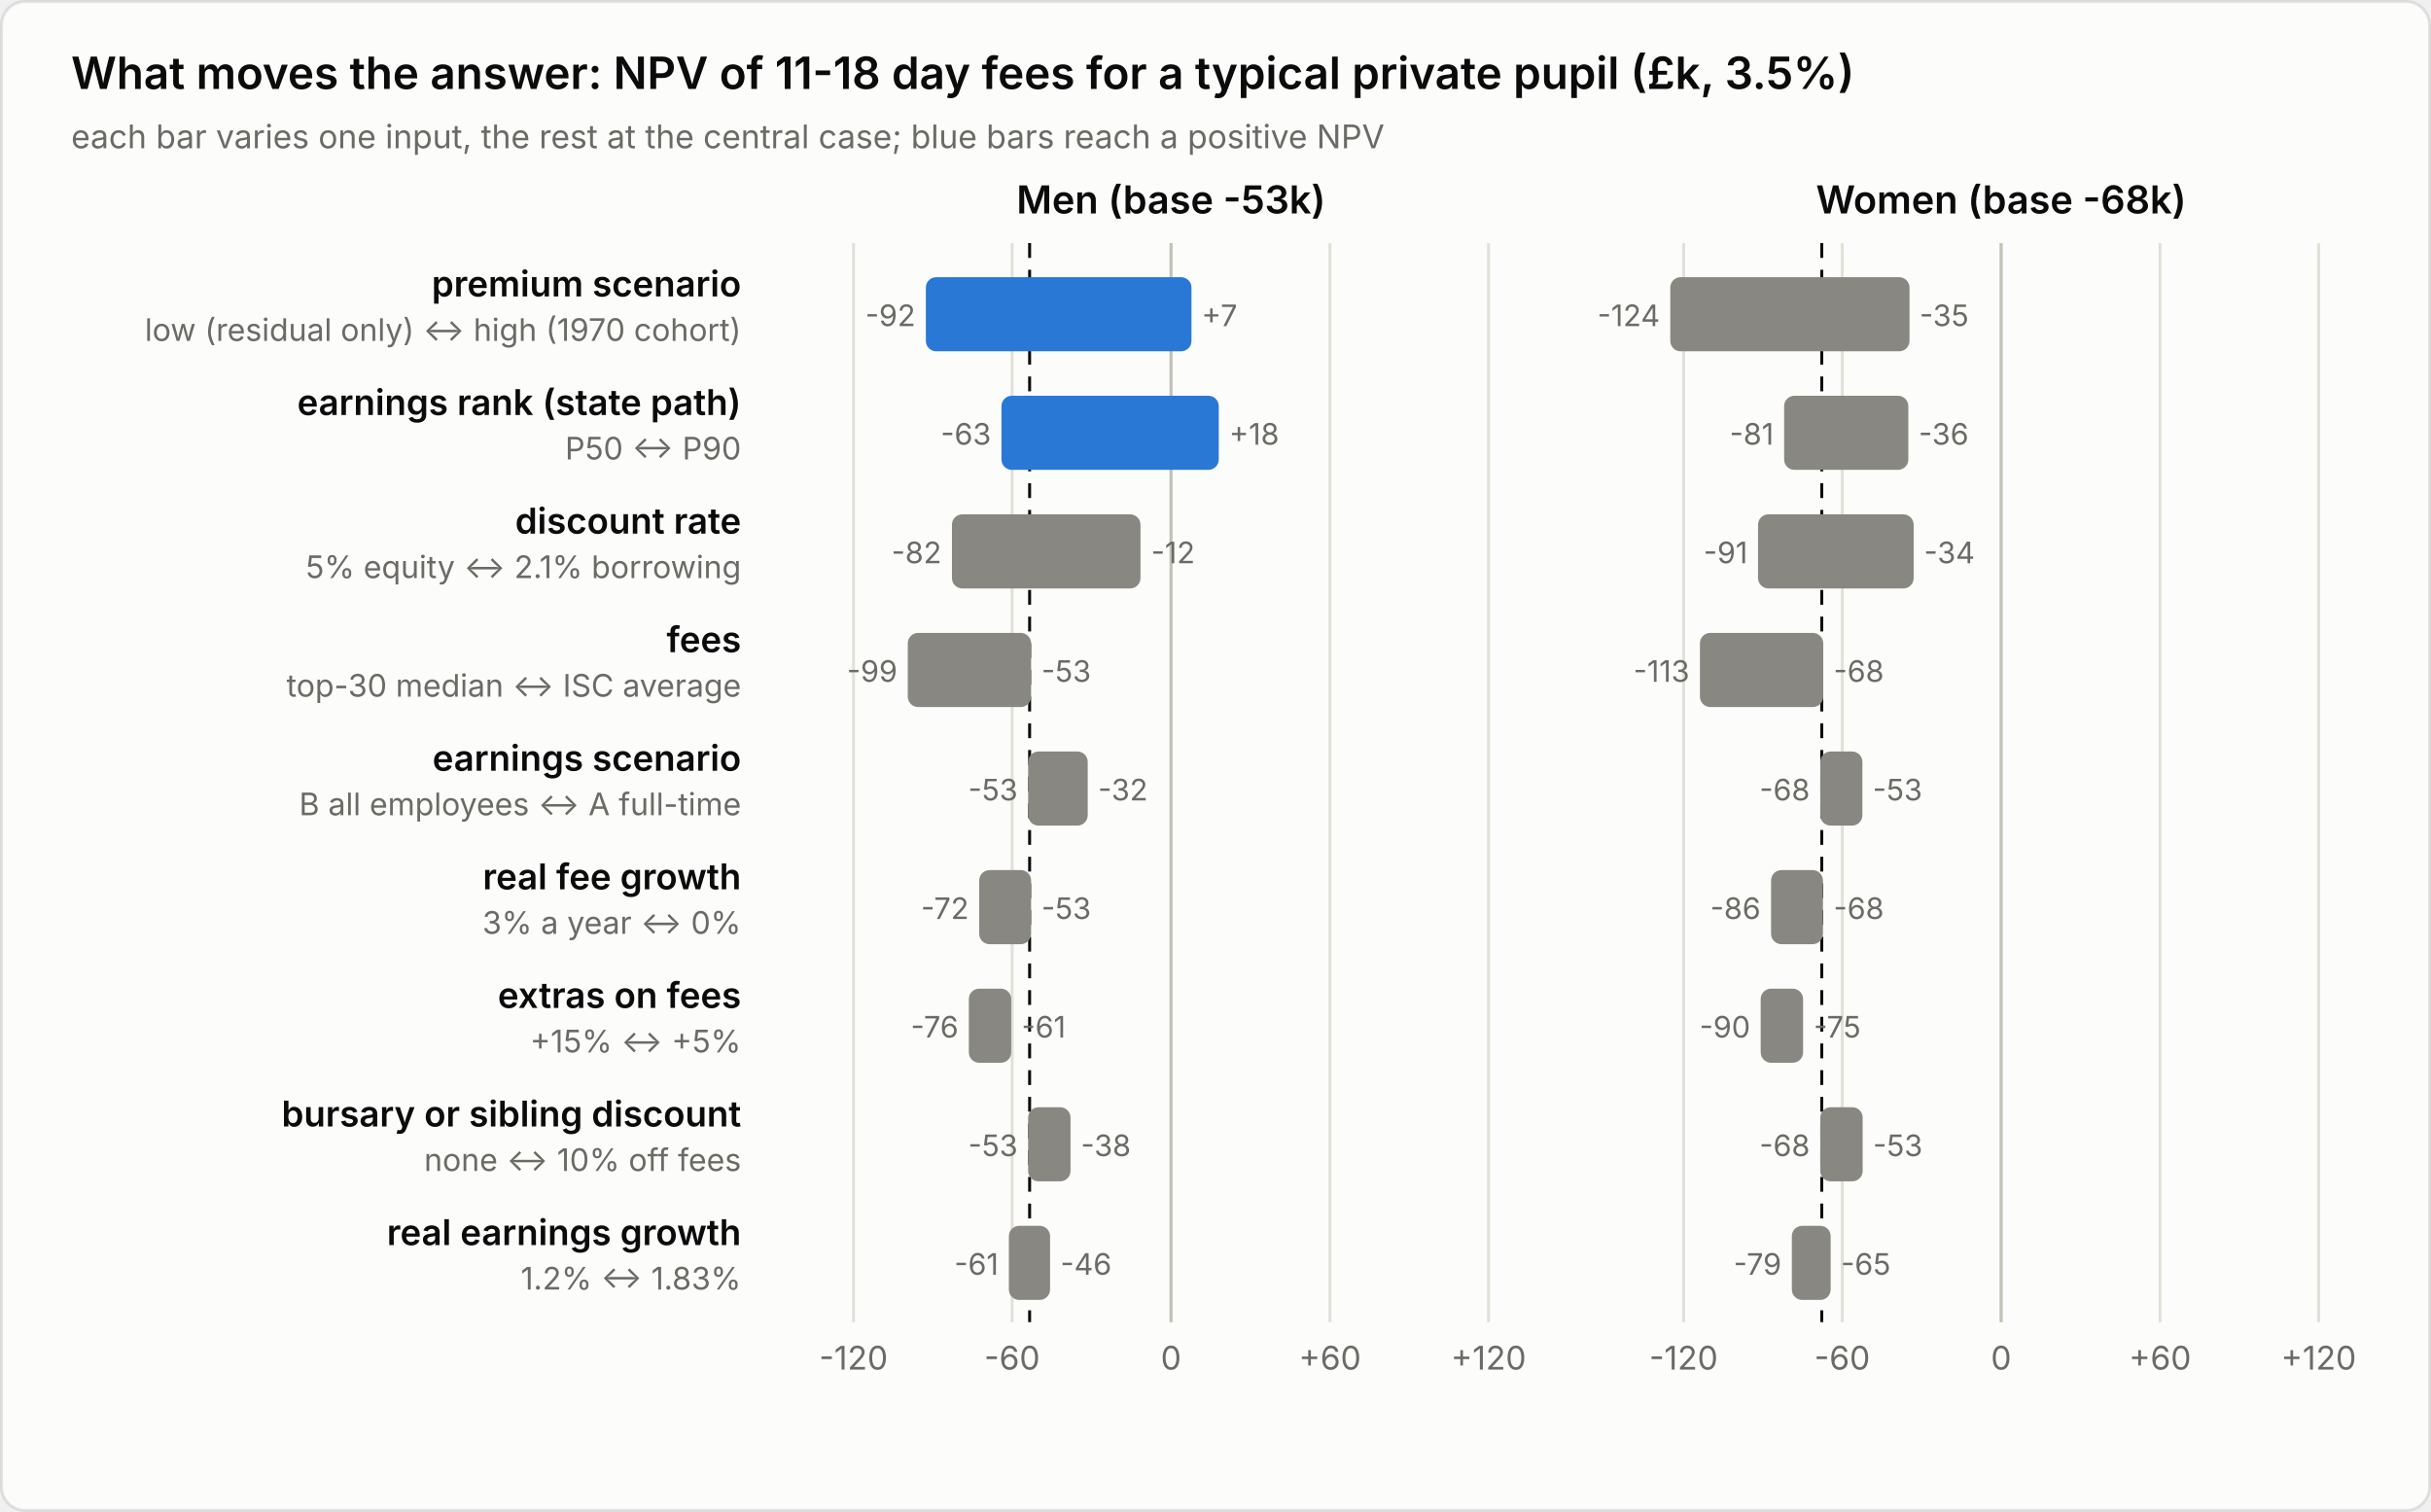
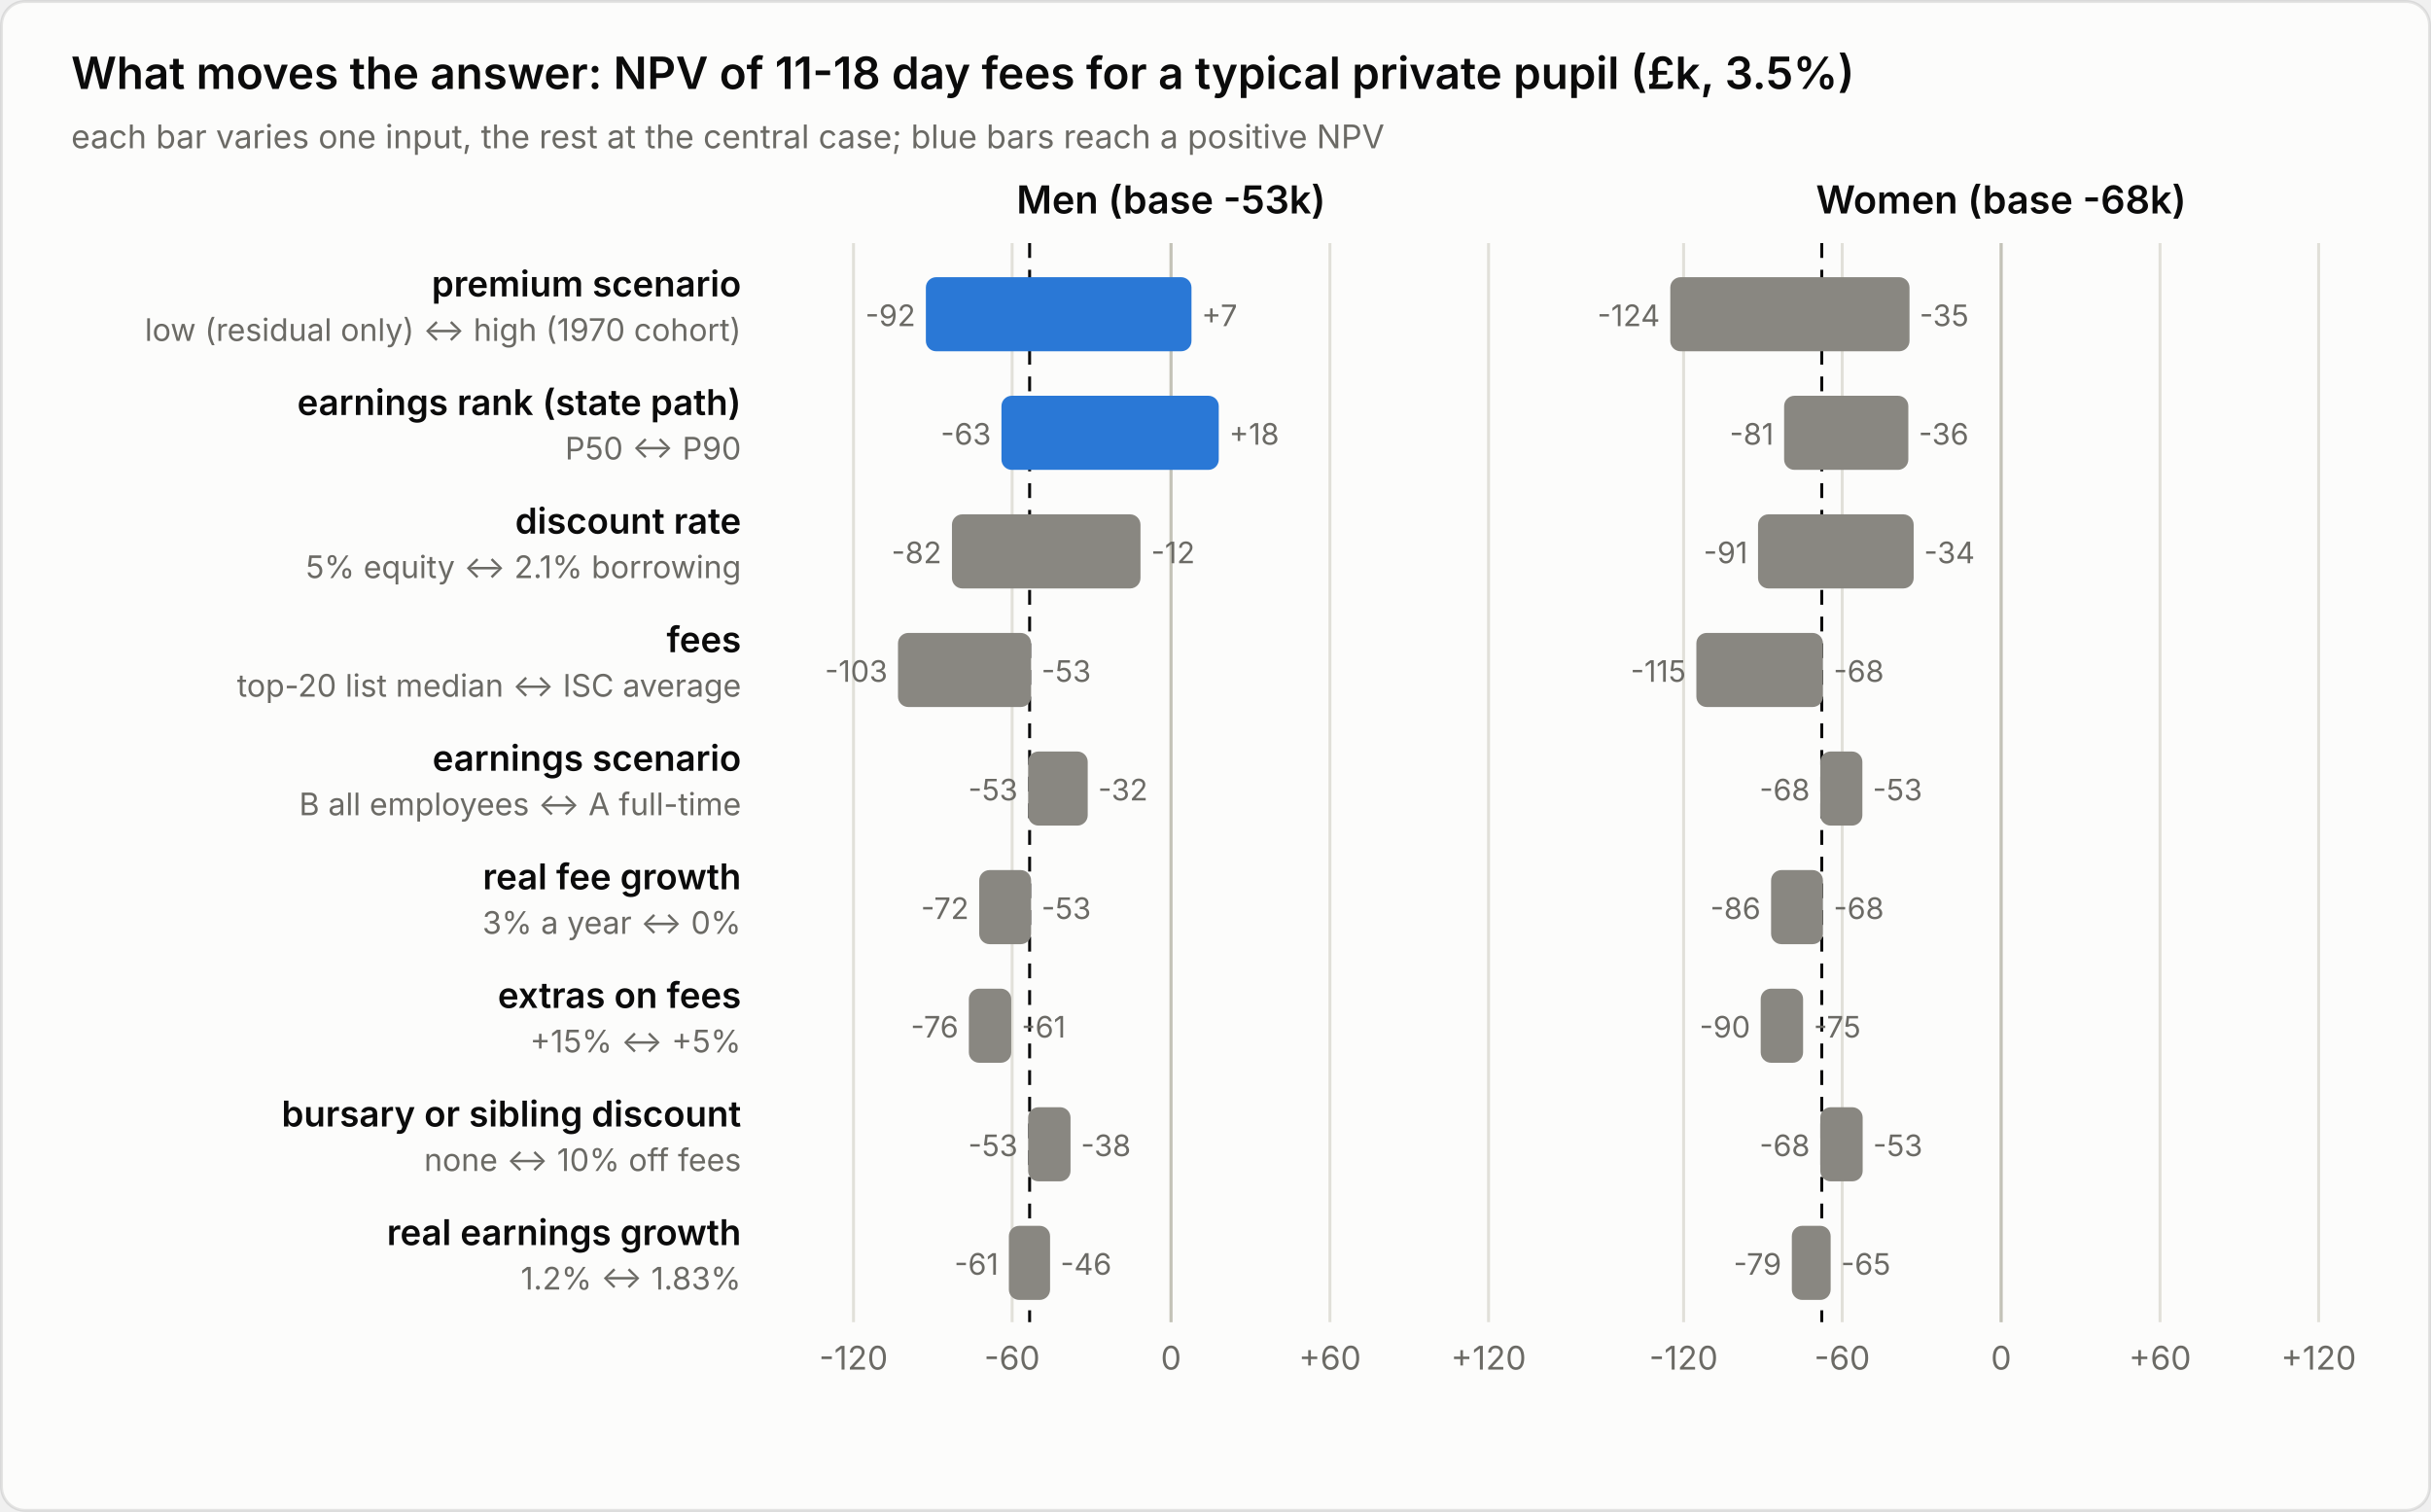
<svg xmlns="http://www.w3.org/2000/svg" viewBox="0 0 820 510" width="820" height="510" role="img" aria-labelledby="t d">
  <style>
  .surface { fill: #fcfcfb; stroke: rgba(11,11,11,.10); }
  .t1 { fill: #0b0b0b; } .t2 { fill: #52514e; } .t3 { fill: #6b6a65; }
  .grid { stroke: #e1e0d9; stroke-width: 1; } .axis { stroke: #c3c2b7; stroke-width: 1; }
  .ind { fill: #2a78d6; stroke: #2a78d6; } .ind-l { stroke: #2a78d6; fill: none; } .ind-band { fill: #2a78d6; opacity: .18; }
  .gra { fill: #eb6834; stroke: #eb6834; } .gra-l { stroke: #eb6834; fill: none; }
  .com { fill: #1baf7a; stroke: #1baf7a; } .com-l { stroke: #1baf7a; fill: none; }
  .neu { fill: #898781; stroke: #898781; } .neu-l { stroke: #898781; fill: none; } .neu-band { fill: #898781; opacity: .14; }
  .hollow { fill: #fcfcfb; stroke-width: 2; }
  .ink { stroke: #0b0b0b; fill: none; }
  .dash { stroke-dasharray: 5 4; }
  .halo { paint-order: stroke; stroke: #fcfcfb; stroke-width: 4px; stroke-linejoin: round; }
  text { font-family: system-ui, -apple-system, 'Segoe UI', sans-serif; }
  @media (prefers-color-scheme: dark) {
    .surface { fill: #1a1a19; stroke: rgba(255,255,255,.10); }
    .t1 { fill: #ffffff; } .t2 { fill: #c3c2b7; } .t3 { fill: #a9a8a1; }
    .grid { stroke: #2c2c2a; } .axis { stroke: #383835; }
    .ind { fill: #3987e5; stroke: #3987e5; } .ind-l { stroke: #3987e5; } .ind-band { fill: #3987e5; }
    .gra { fill: #d95926; stroke: #d95926; } .gra-l { stroke: #d95926; }
    .com { fill: #199e70; stroke: #199e70; } .com-l { stroke: #199e70; }
    .hollow { fill: #1a1a19; }
    .ink { stroke: #ffffff; }
    .halo { stroke: #1a1a19; }
  }
</style>
  <rect class="surface" x="0.5" y="0.5" width="819" height="509" rx="8" />
  <text class="t1" x="24.0" y="30.0" font-size="15" text-anchor="start" font-weight="600">What moves the answer: NPV of 11-18 day fees for a typical private pupil (£k, 3.5%)</text>
  <text class="t3" x="24.0" y="50.0" font-size="11" text-anchor="start">each bar varies one input, the rest at the central case; blue bars reach a positive NPV</text>
  <text class="t1" x="250.0" y="100.0" font-size="12" text-anchor="end" font-weight="600">premium scenario</text>
  <text class="t3" x="250.0" y="115.0" font-size="10.5" text-anchor="end">low (residual only) ↔ high (1970 cohort)</text>
  <text class="t1" x="250.0" y="140.0" font-size="12" text-anchor="end" font-weight="600">earnings rank (state path)</text>
  <text class="t3" x="250.0" y="155.0" font-size="10.5" text-anchor="end">P50 ↔ P90</text>
  <text class="t1" x="250.0" y="180.0" font-size="12" text-anchor="end" font-weight="600">discount rate</text>
  <text class="t3" x="250.0" y="195.0" font-size="10.5" text-anchor="end">5% equity ↔ 2.1% borrowing</text>
  <text class="t1" x="250.0" y="220.0" font-size="12" text-anchor="end" font-weight="600">fees</text>
-   <text class="t3" x="250.0" y="235.0" font-size="10.5" text-anchor="end">top-30 median ↔ ISC average</text>
+   <text class="t3" x="250.0" y="235.0" font-size="10.5" text-anchor="end">top-20 list median ↔ ISC average</text>
  <text class="t1" x="250.0" y="260.0" font-size="12" text-anchor="end" font-weight="600">earnings scenario</text>
  <text class="t3" x="250.0" y="275.0" font-size="10.5" text-anchor="end">B all employees ↔ A full-time</text>
  <text class="t1" x="250.0" y="300.0" font-size="12" text-anchor="end" font-weight="600">real fee growth</text>
  <text class="t3" x="250.0" y="315.0" font-size="10.5" text-anchor="end">3% a year ↔ 0%</text>
  <text class="t1" x="250.0" y="340.0" font-size="12" text-anchor="end" font-weight="600">extras on fees</text>
  <text class="t3" x="250.0" y="355.0" font-size="10.5" text-anchor="end">+15% ↔ +5%</text>
  <text class="t1" x="250.0" y="380.0" font-size="12" text-anchor="end" font-weight="600">bursary or sibling discount</text>
  <text class="t3" x="250.0" y="395.0" font-size="10.5" text-anchor="end">none ↔ 10% off fees</text>
  <text class="t1" x="250.0" y="420.0" font-size="12" text-anchor="end" font-weight="600">real earnings growth</text>
  <text class="t3" x="250.0" y="435.0" font-size="10.5" text-anchor="end">1.2% ↔ 1.83%</text>
  <text class="t1" x="395.0" y="72.0" font-size="13" text-anchor="middle" font-weight="600">Men (base -53k)</text>
  <line class="grid" x1="287.9" y1="82.0" x2="287.9" y2="446.0" stroke-width="1" />
  <text class="t3" x="287.9" y="462.0" font-size="11" text-anchor="middle">-120</text>
  <line class="grid" x1="341.4" y1="82.0" x2="341.4" y2="446.0" stroke-width="1" />
  <text class="t3" x="341.4" y="462.0" font-size="11" text-anchor="middle">-60</text>
  <line class="grid" x1="395.0" y1="82.0" x2="395.0" y2="446.0" stroke-width="1" />
  <text class="t3" x="395.0" y="462.0" font-size="11" text-anchor="middle">0</text>
  <line class="grid" x1="448.6" y1="82.0" x2="448.6" y2="446.0" stroke-width="1" />
  <text class="t3" x="448.6" y="462.0" font-size="11" text-anchor="middle">+60</text>
  <line class="grid" x1="502.1" y1="82.0" x2="502.1" y2="446.0" stroke-width="1" />
  <text class="t3" x="502.1" y="462.0" font-size="11" text-anchor="middle">+120</text>
  <line class="axis" x1="395.0" y1="82.0" x2="395.0" y2="446.0" stroke-width="2" />
  <line class="ink dash" x1="347.3" y1="82.0" x2="347.3" y2="446.0" stroke-width="1" />
  <rect class="ind" x="312.8" y="94.0" width="88.6" height="24.0" rx="3" />
  <text class="t3" x="405.3" y="110.0" font-size="10" text-anchor="start">+7</text>
  <text class="t3" x="308.8" y="110.0" font-size="10" text-anchor="end">-92</text>
  <rect class="ind" x="338.3" y="134.0" width="72.3" height="24.0" rx="3" />
  <text class="t3" x="414.6" y="150.0" font-size="10" text-anchor="start">+18</text>
  <text class="t3" x="334.3" y="150.0" font-size="10" text-anchor="end">-63</text>
  <rect class="neu" x="321.6" y="174.0" width="62.6" height="24.0" rx="3" />
  <text class="t3" x="388.3" y="190.0" font-size="10" text-anchor="start">-12</text>
  <text class="t3" x="317.6" y="190.0" font-size="10" text-anchor="end">-82</text>
-   <rect class="neu" x="306.7" y="214.0" width="40.6" height="24.0" rx="3" />
+   <rect class="neu" x="303.4" y="214.0" width="43.9" height="24.0" rx="3" />
  <text class="t3" x="351.3" y="230.0" font-size="10" text-anchor="start">-53</text>
-   <text class="t3" x="302.7" y="230.0" font-size="10" text-anchor="end">-99</text>
+   <text class="t3" x="299.4" y="230.0" font-size="10" text-anchor="end">-103</text>
  <rect class="neu" x="347.3" y="254.0" width="19.1" height="24.0" rx="3" />
  <text class="t3" x="370.4" y="270.0" font-size="10" text-anchor="start">-32</text>
  <text class="t3" x="343.3" y="270.0" font-size="10" text-anchor="end">-53</text>
  <rect class="neu" x="330.8" y="294.0" width="16.5" height="24.0" rx="3" />
  <text class="t3" x="351.3" y="310.0" font-size="10" text-anchor="start">-53</text>
  <text class="t3" x="326.8" y="310.0" font-size="10" text-anchor="end">-72</text>
  <rect class="neu" x="327.3" y="334.0" width="13.3" height="24.0" rx="3" />
  <text class="t3" x="344.6" y="350.0" font-size="10" text-anchor="start">-61</text>
  <text class="t3" x="323.3" y="350.0" font-size="10" text-anchor="end">-76</text>
  <rect class="neu" x="347.3" y="374.0" width="13.3" height="24.0" rx="3" />
  <text class="t3" x="364.6" y="390.0" font-size="10" text-anchor="start">-38</text>
  <text class="t3" x="343.3" y="390.0" font-size="10" text-anchor="end">-53</text>
  <rect class="neu" x="340.8" y="414.0" width="12.9" height="24.0" rx="3" />
  <text class="t3" x="357.7" y="430.0" font-size="10" text-anchor="start">-46</text>
  <text class="t3" x="336.8" y="430.0" font-size="10" text-anchor="end">-61</text>
  <text class="t1" x="675.0" y="72.0" font-size="13" text-anchor="middle" font-weight="600">Women (base -68k)</text>
  <line class="grid" x1="567.9" y1="82.0" x2="567.9" y2="446.0" stroke-width="1" />
  <text class="t3" x="567.9" y="462.0" font-size="11" text-anchor="middle">-120</text>
  <line class="grid" x1="621.4" y1="82.0" x2="621.4" y2="446.0" stroke-width="1" />
  <text class="t3" x="621.4" y="462.0" font-size="11" text-anchor="middle">-60</text>
  <line class="grid" x1="675.0" y1="82.0" x2="675.0" y2="446.0" stroke-width="1" />
  <text class="t3" x="675.0" y="462.0" font-size="11" text-anchor="middle">0</text>
  <line class="grid" x1="728.6" y1="82.0" x2="728.6" y2="446.0" stroke-width="1" />
  <text class="t3" x="728.6" y="462.0" font-size="11" text-anchor="middle">+60</text>
  <line class="grid" x1="782.1" y1="82.0" x2="782.1" y2="446.0" stroke-width="1" />
  <text class="t3" x="782.1" y="462.0" font-size="11" text-anchor="middle">+120</text>
  <line class="axis" x1="675.0" y1="82.0" x2="675.0" y2="446.0" stroke-width="2" />
  <line class="ink dash" x1="614.5" y1="82.0" x2="614.5" y2="446.0" stroke-width="1" />
  <rect class="neu" x="563.9" y="94.0" width="79.7" height="24.0" rx="3" />
  <text class="t3" x="647.5" y="110.0" font-size="10" text-anchor="start">-35</text>
  <text class="t3" x="559.9" y="110.0" font-size="10" text-anchor="end">-124</text>
  <rect class="neu" x="602.3" y="134.0" width="40.9" height="24.0" rx="3" />
  <text class="t3" x="647.2" y="150.0" font-size="10" text-anchor="start">-36</text>
  <text class="t3" x="598.3" y="150.0" font-size="10" text-anchor="end">-81</text>
  <rect class="neu" x="593.5" y="174.0" width="51.5" height="24.0" rx="3" />
  <text class="t3" x="649.0" y="190.0" font-size="10" text-anchor="start">-34</text>
  <text class="t3" x="589.5" y="190.0" font-size="10" text-anchor="end">-91</text>
-   <rect class="neu" x="573.9" y="214.0" width="40.6" height="24.0" rx="3" />
+   <rect class="neu" x="572.7" y="214.0" width="41.7" height="24.0" rx="3" />
  <text class="t3" x="618.5" y="230.0" font-size="10" text-anchor="start">-68</text>
-   <text class="t3" x="569.9" y="230.0" font-size="10" text-anchor="end">-113</text>
+   <text class="t3" x="568.7" y="230.0" font-size="10" text-anchor="end">-115</text>
  <rect class="neu" x="614.5" y="254.0" width="13.2" height="24.0" rx="3" />
  <text class="t3" x="631.7" y="270.0" font-size="10" text-anchor="start">-53</text>
  <text class="t3" x="610.5" y="270.0" font-size="10" text-anchor="end">-68</text>
  <rect class="neu" x="597.9" y="294.0" width="16.5" height="24.0" rx="3" />
  <text class="t3" x="618.5" y="310.0" font-size="10" text-anchor="start">-68</text>
  <text class="t3" x="593.9" y="310.0" font-size="10" text-anchor="end">-86</text>
  <rect class="neu" x="594.4" y="334.0" width="13.3" height="24.0" rx="3" />
  <text class="t3" x="611.8" y="350.0" font-size="10" text-anchor="start">-75</text>
  <text class="t3" x="590.4" y="350.0" font-size="10" text-anchor="end">-90</text>
  <rect class="neu" x="614.5" y="374.0" width="13.3" height="24.0" rx="3" />
  <text class="t3" x="631.8" y="390.0" font-size="10" text-anchor="start">-53</text>
  <text class="t3" x="610.5" y="390.0" font-size="10" text-anchor="end">-68</text>
  <rect class="neu" x="604.9" y="414.0" width="12.1" height="24.0" rx="3" />
  <text class="t3" x="621.0" y="430.0" font-size="10" text-anchor="start">-65</text>
  <text class="t3" x="600.9" y="430.0" font-size="10" text-anchor="end">-79</text>
</svg>
